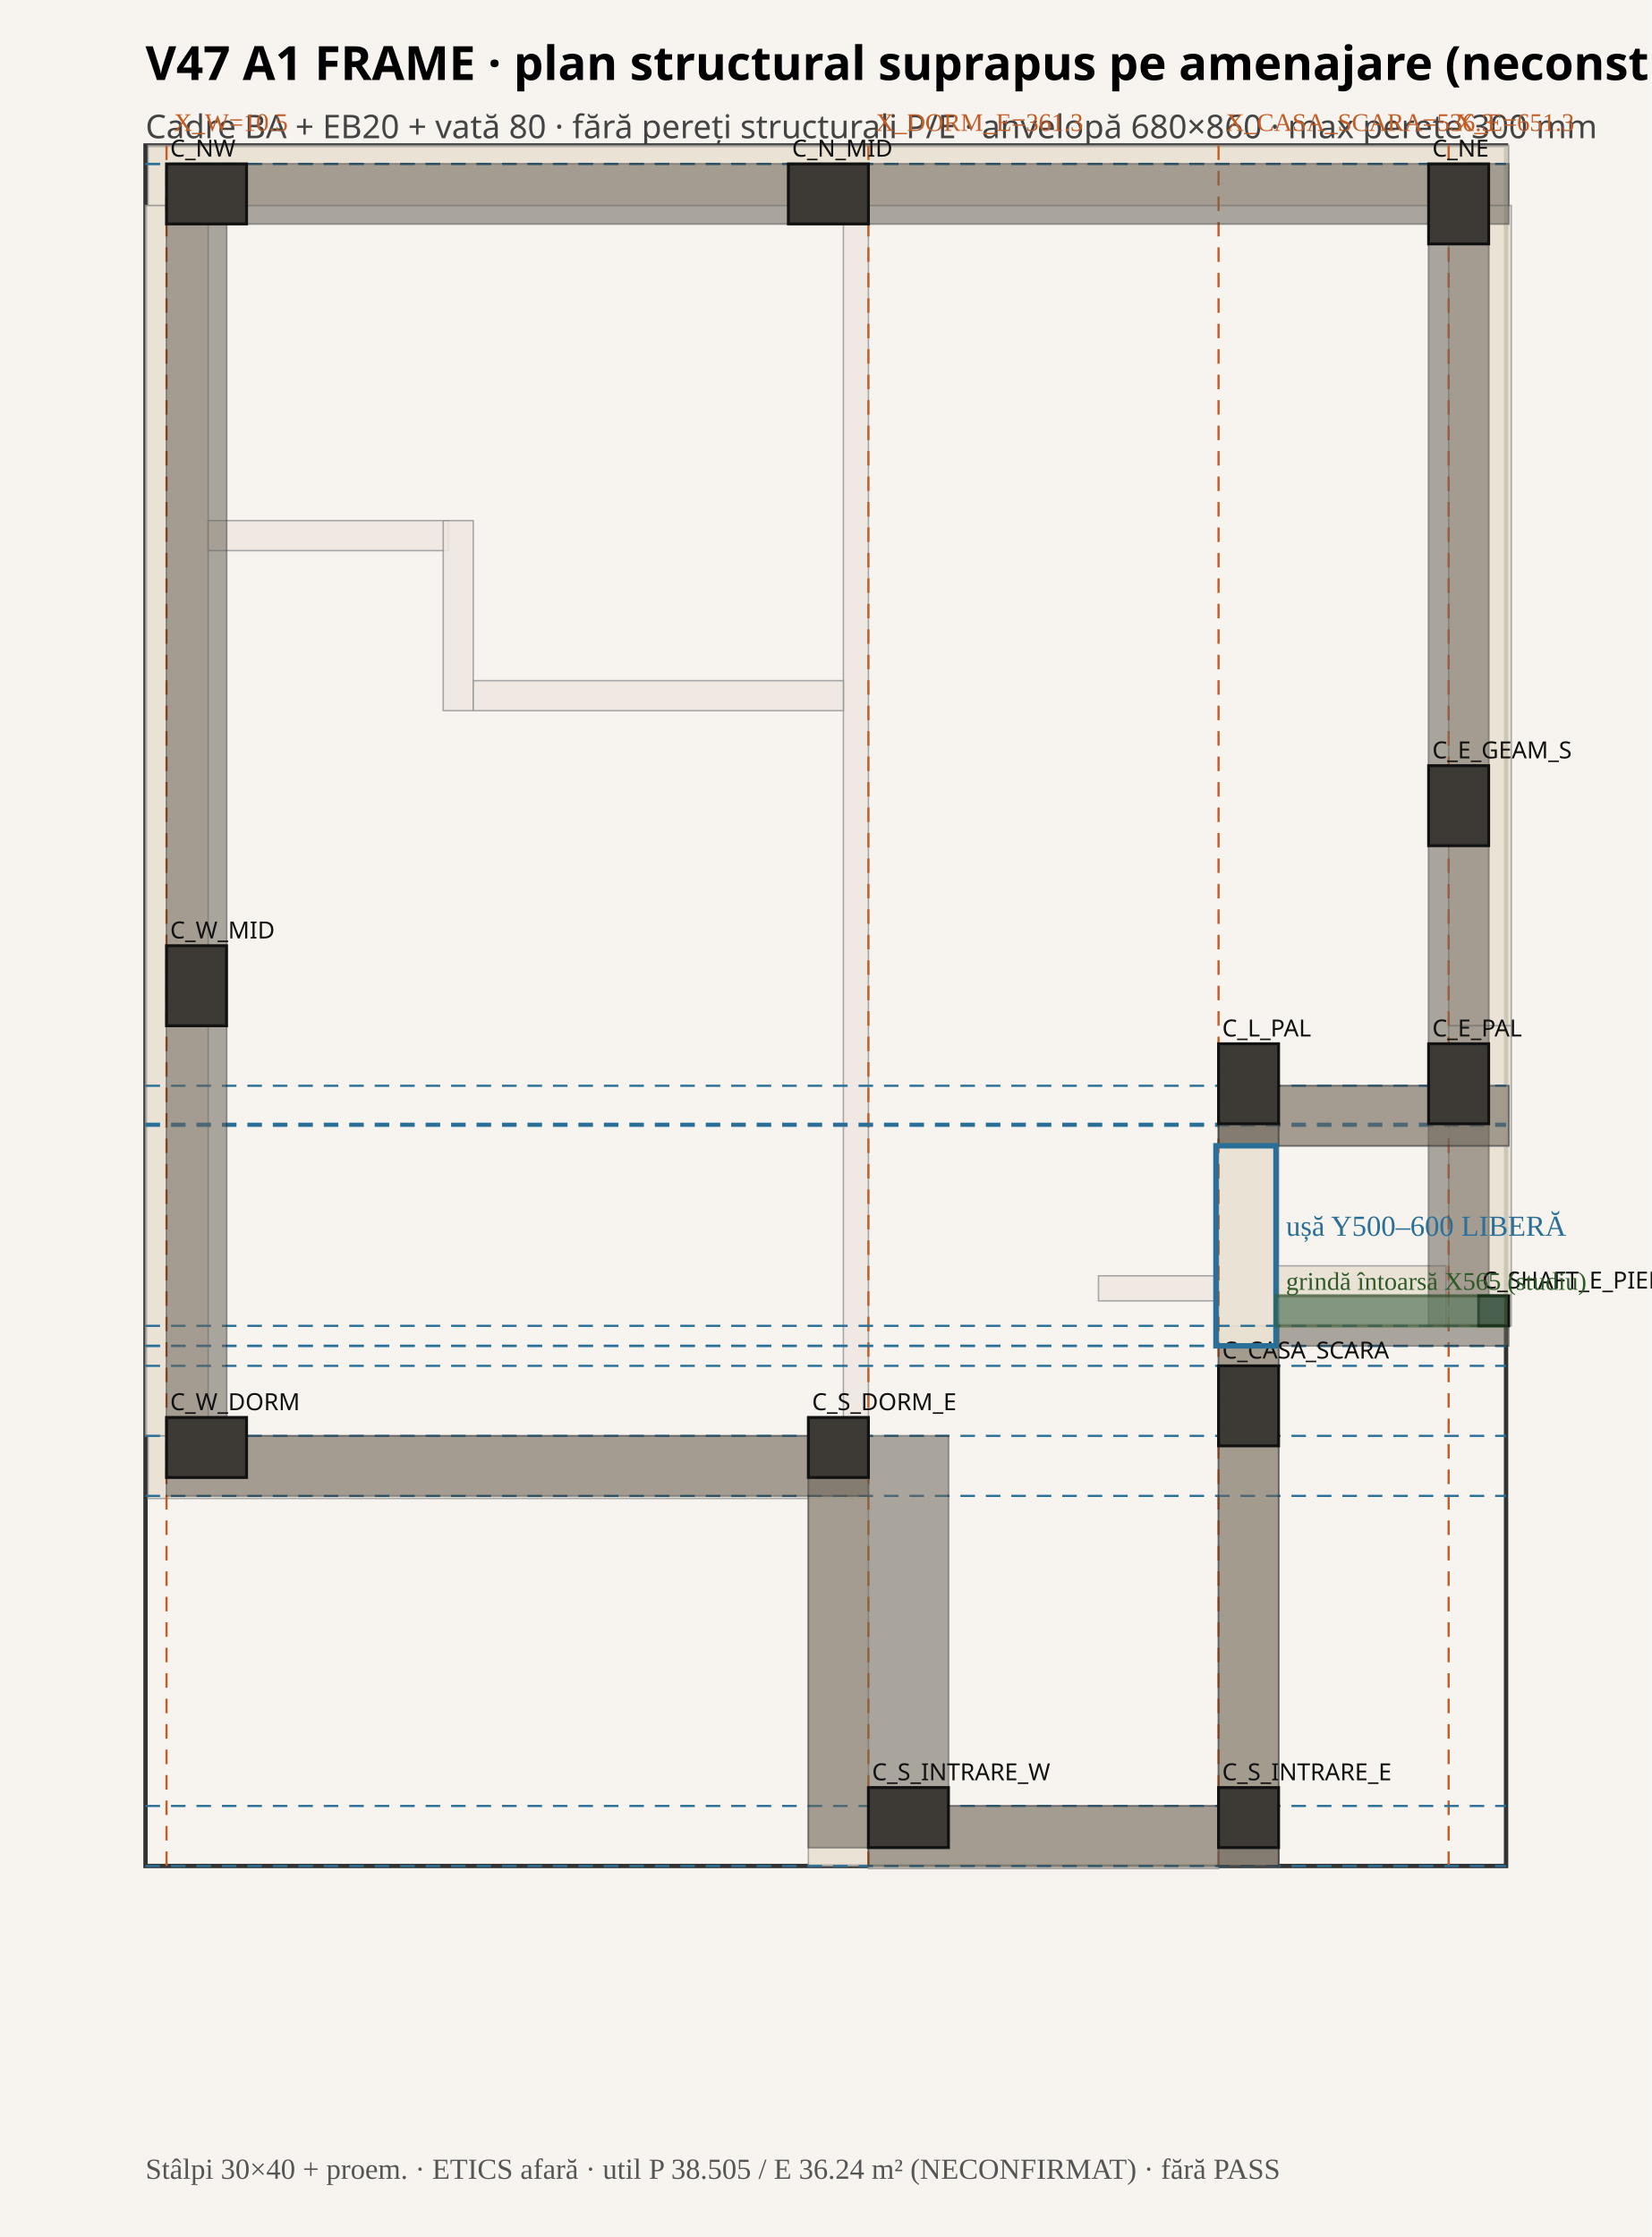
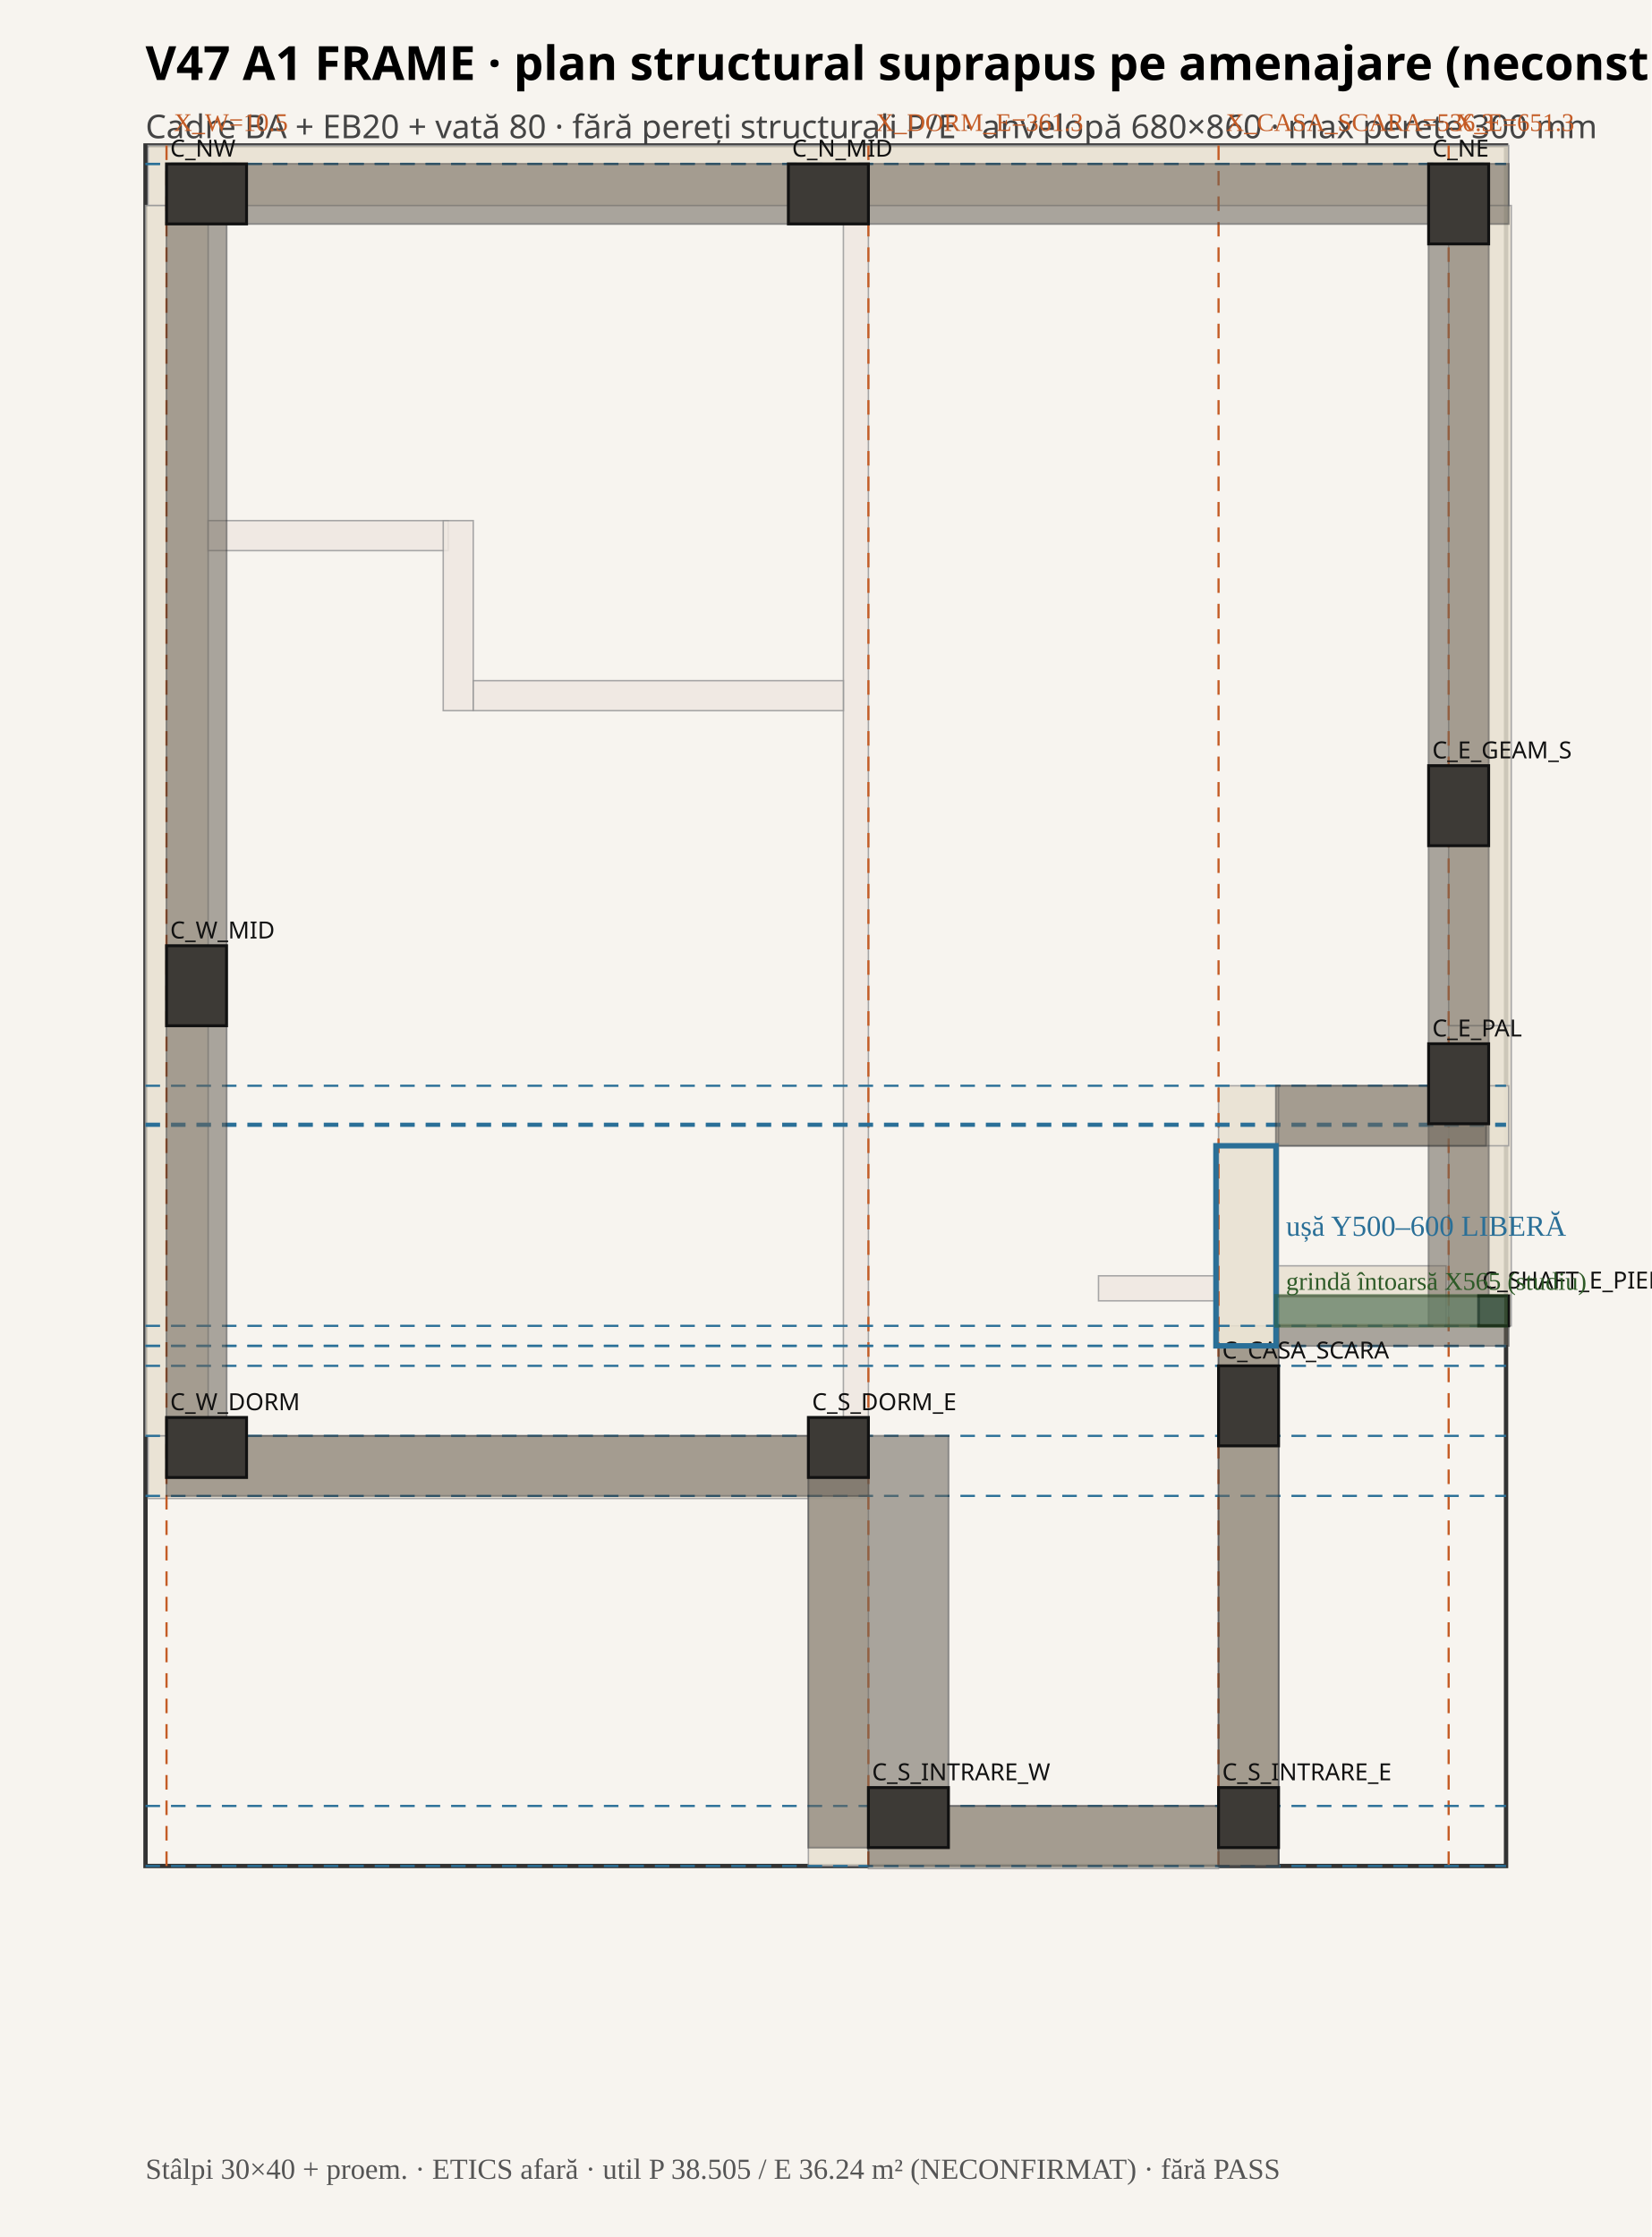
<svg xmlns="http://www.w3.org/2000/svg" width="454" height="615" viewBox="0 0 454 615">
  <rect width="100%" height="100%" fill="#f7f4ef" />
  <text x="40" y="22" font-size="13" font-weight="600" font-family="IBM Plex Sans,Segoe UI,sans-serif">V47 A1 FRAME · plan structural suprapus pe amenajare (neconstruibil)</text>
  <text x="40" y="38" font-size="9" fill="#444" font-family="IBM Plex Sans,Segoe UI,sans-serif">Cadre BA + EB20 + vată 80 · fără pereți structurali P/E · anvelopă 680×860 · max perete 300 mm</text>
  <rect x="40" y="40" width="374" height="473" fill="none" stroke="#333" stroke-width="1.2" />
  <rect x="40.715" y="40" width="374" height="16.5" fill="#e8e0d0" stroke="#999" stroke-width="0.4" opacity="0.85" />
  <rect x="40" y="56.5" width="17.215" height="338.25" fill="#e8e0d0" stroke="#999" stroke-width="0.4" opacity="0.85" />
  <rect x="398.215" y="56.5" width="17.215" height="225.5" fill="#e8e0d0" stroke="#999" stroke-width="0.4" opacity="0.85" />
  <rect x="238.715" y="496.5" width="96.25" height="17.215" fill="#e8e0d0" stroke="#999" stroke-width="0.4" opacity="0.85" />
  <rect x="40.715" y="394.75" width="198" height="17.215" fill="#e8e0d0" stroke="#999" stroke-width="0.4" opacity="0.85" />
  <rect x="231.84" y="56.5" width="6.875" height="338.25" fill="#eee8e0" stroke="#999" stroke-width="0.4" opacity="0.85" />
  <rect x="57.215" y="143.125" width="66" height="8.25" fill="#eee8e0" stroke="#999" stroke-width="0.4" opacity="0.85" />
  <rect x="121.84" y="143.125" width="8.25" height="52.25" fill="#eee8e0" stroke="#999" stroke-width="0.4" opacity="0.85" />
  <rect x="130.09" y="187.125" width="101.75" height="8.25" fill="#eee8e0" stroke="#999" stroke-width="0.4" opacity="0.85" />
  <rect x="334.965" y="364.5" width="16.5" height="148.5" fill="#e8e0d0" stroke="#999" stroke-width="0.4" opacity="0.85" />
  <rect x="301.965" y="350.75" width="33" height="6.875" fill="#eee8e0" stroke="#999" stroke-width="0.4" opacity="0.85" />
  <rect x="222.215" y="411.25" width="16.5" height="101.75" fill="#e8e0d0" stroke="#999" stroke-width="0.4" opacity="0.85" />
  <rect x="398.215" y="282" width="17.215" height="82.5" fill="#e8e0d0" stroke="#999" stroke-width="0.4" opacity="0.85" />
  <rect x="350.75" y="348" width="46.75" height="16.5" fill="#e8e0d0" stroke="#999" stroke-width="0.4" opacity="0.85" />
  <rect x="334.965" y="298.5" width="16.5" height="214.5" fill="#e8e0d0" stroke="#999" stroke-width="0.4" opacity="0.85" />
  <rect x="351.465" y="298.5" width="63.25" height="16.5" fill="#e8e0d0" stroke="#999" stroke-width="0.4" opacity="0.85" />
  <line x1="45.775" y1="40" x2="45.775" y2="513" stroke="#c45c26" stroke-width="0.6" stroke-dasharray="4 3" />
  <text x="47.775" y="36" font-size="7" fill="#c45c26">X_W=10.5</text>
  <line x1="334.965" y1="40" x2="334.965" y2="513" stroke="#c45c26" stroke-width="0.6" stroke-dasharray="4 3" />
  <text x="336.965" y="36" font-size="7" fill="#c45c26">X_CASA_SCARA=536.3</text>
  <line x1="398.215" y1="40" x2="398.215" y2="513" stroke="#c45c26" stroke-width="0.6" stroke-dasharray="4 3" />
  <text x="400.215" y="36" font-size="7" fill="#c45c26">X_E=651.3</text>
  <line x1="238.715" y1="40" x2="238.715" y2="513" stroke="#c45c26" stroke-width="0.6" stroke-dasharray="4 3" />
  <text x="240.715" y="36" font-size="7" fill="#c45c26">X_DORM_E=361.3</text>
  <line x1="40" y1="45.06" x2="414" y2="45.06" stroke="#2a6f97" stroke-width="0.6" stroke-dasharray="4 3" />
  <line x1="40" y1="45.06" x2="414" y2="45.06" stroke="#2a6f97" stroke-width="0.6" stroke-dasharray="4 3" />
  <line x1="40" y1="298.5" x2="414" y2="298.5" stroke="#2a6f97" stroke-width="0.6" stroke-dasharray="4 3" />
  <line x1="40" y1="308.95" x2="414" y2="308.95" stroke="#2a6f97" stroke-width="0.6" stroke-dasharray="4 3" />
  <line x1="40" y1="309.5" x2="414" y2="309.5" stroke="#2a6f97" stroke-width="0.6" stroke-dasharray="4 3" />
  <line x1="40" y1="364.5" x2="414" y2="364.5" stroke="#2a6f97" stroke-width="0.6" stroke-dasharray="4 3" />
  <line x1="40" y1="370" x2="414" y2="370" stroke="#2a6f97" stroke-width="0.6" stroke-dasharray="4 3" />
  <line x1="40" y1="370" x2="414" y2="370" stroke="#2a6f97" stroke-width="0.6" stroke-dasharray="4 3" />
  <line x1="40" y1="375.5" x2="414" y2="375.5" stroke="#2a6f97" stroke-width="0.6" stroke-dasharray="4 3" />
  <line x1="40" y1="394.75" x2="414" y2="394.75" stroke="#2a6f97" stroke-width="0.6" stroke-dasharray="4 3" />
  <line x1="40" y1="411.25" x2="414" y2="411.25" stroke="#2a6f97" stroke-width="0.6" stroke-dasharray="4 3" />
  <line x1="40" y1="496.5" x2="414" y2="496.5" stroke="#2a6f97" stroke-width="0.6" stroke-dasharray="4 3" />
  <line x1="40" y1="513" x2="414" y2="513" stroke="#2a6f97" stroke-width="0.6" stroke-dasharray="4 3" />
  <rect x="45.775" y="45.06" width="368.94" height="16.5" fill="#6a6358" opacity="0.55" stroke="#333" stroke-width="0.5" />
  <rect x="45.775" y="45.06" width="16.5" height="361.13" fill="#6a6358" opacity="0.55" stroke="#333" stroke-width="0.5" />
  <rect x="392.715" y="45.06" width="16.5" height="319.44" fill="#6a6358" opacity="0.55" stroke="#333" stroke-width="0.5" />
  <rect x="334.965" y="375.5" width="16.5" height="137.5" fill="#6a6358" opacity="0.55" stroke="#333" stroke-width="0.5" />
  <rect x="351.465" y="356.25" width="63.25" height="13.75" fill="#6a6358" opacity="0.55" stroke="#333" stroke-width="0.5" />
  <rect x="334.965" y="370" width="16.5" height="5.5" fill="#6a6358" opacity="0.55" stroke="#333" stroke-width="0.5" />
  <rect x="45.775" y="394.75" width="192.94" height="16.5" fill="#6a6358" opacity="0.55" stroke="#333" stroke-width="0.5" />
  <rect x="222.215" y="394.75" width="38.5" height="113.19" fill="#6a6358" opacity="0.55" stroke="#333" stroke-width="0.5" />
  <rect x="238.715" y="496.5" width="112.75" height="16.5" fill="#6a6358" opacity="0.55" stroke="#333" stroke-width="0.5" />
-   <rect x="334.965" y="298.5" width="79.75" height="16.5" fill="#6a6358" opacity="0.55" stroke="#333" stroke-width="0.5" />
-   <rect x="334.965" y="298.5" width="16.5" height="16.5" fill="#6a6358" opacity="0.55" stroke="#333" stroke-width="0.5" />
+   <rect x="350.75" y="298.5" width="57.75" height="16.5" fill="#6a6358" opacity="0.55" stroke="#333" stroke-width="0.5" />
  <rect x="45.775" y="45.06" width="22" height="16.5" fill="#3d3a36" stroke="#111" stroke-width="0.8" />
  <text x="46.775" y="43.06" font-size="6.5" fill="#111" font-family="IBM Plex Sans,Segoe UI,sans-serif">C_NW</text>
  <rect x="216.715" y="45.06" width="22" height="16.5" fill="#3d3a36" stroke="#111" stroke-width="0.8" />
  <text x="217.715" y="43.06" font-size="6.5" fill="#111" font-family="IBM Plex Sans,Segoe UI,sans-serif">C_N_MID</text>
  <rect x="392.715" y="45.06" width="16.5" height="22" fill="#3d3a36" stroke="#111" stroke-width="0.8" />
  <text x="393.715" y="43.06" font-size="6.5" fill="#111" font-family="IBM Plex Sans,Segoe UI,sans-serif">C_NE</text>
  <rect x="45.775" y="260" width="16.5" height="22" fill="#3d3a36" stroke="#111" stroke-width="0.8" />
  <text x="46.775" y="258" font-size="6.5" fill="#111" font-family="IBM Plex Sans,Segoe UI,sans-serif">C_W_MID</text>
  <rect x="45.775" y="389.69" width="22" height="16.5" fill="#3d3a36" stroke="#111" stroke-width="0.8" />
  <text x="46.775" y="387.69" font-size="6.5" fill="#111" font-family="IBM Plex Sans,Segoe UI,sans-serif">C_W_DORM</text>
  <rect x="222.215" y="389.69" width="16.5" height="16.5" fill="#3d3a36" stroke="#111" stroke-width="0.8" />
  <text x="223.215" y="387.69" font-size="6.5" fill="#111" font-family="IBM Plex Sans,Segoe UI,sans-serif">C_S_DORM_E</text>
  <rect x="392.715" y="210.5" width="16.5" height="22" fill="#3d3a36" stroke="#111" stroke-width="0.8" />
  <text x="393.715" y="208.5" font-size="6.5" fill="#111" font-family="IBM Plex Sans,Segoe UI,sans-serif">C_E_GEAM_S</text>
  <rect x="392.715" y="286.95" width="16.5" height="22" fill="#3d3a36" stroke="#111" stroke-width="0.8" />
  <text x="393.715" y="284.95" font-size="6.5" fill="#111" font-family="IBM Plex Sans,Segoe UI,sans-serif">C_E_PAL</text>
-   <rect x="334.965" y="286.95" width="16.5" height="22" fill="#3d3a36" stroke="#111" stroke-width="0.8" />
-   <text x="335.965" y="284.95" font-size="6.5" fill="#111" font-family="IBM Plex Sans,Segoe UI,sans-serif">C_L_PAL</text>
  <rect x="334.965" y="375.5" width="16.5" height="22" fill="#3d3a36" stroke="#111" stroke-width="0.8" />
  <text x="335.965" y="373.5" font-size="6.5" fill="#111" font-family="IBM Plex Sans,Segoe UI,sans-serif">C_CASA_SCARA</text>
  <rect x="406.465" y="356.25" width="8.25" height="8.25" fill="#3d3a36" stroke="#111" stroke-width="0.8" />
  <text x="407.465" y="354.25" font-size="6.5" fill="#111" font-family="IBM Plex Sans,Segoe UI,sans-serif">C_SHAFT_E_PIER</text>
  <rect x="238.715" y="491.44" width="22" height="16.5" fill="#3d3a36" stroke="#111" stroke-width="0.8" />
  <text x="239.715" y="489.44" font-size="6.5" fill="#111" font-family="IBM Plex Sans,Segoe UI,sans-serif">C_S_INTRARE_W</text>
  <rect x="334.965" y="491.44" width="16.5" height="16.5" fill="#3d3a36" stroke="#111" stroke-width="0.8" />
  <text x="335.965" y="489.44" font-size="6.5" fill="#111" font-family="IBM Plex Sans,Segoe UI,sans-serif">C_S_INTRARE_E</text>
  <rect x="334.25" y="315" width="16.5" height="55" fill="none" stroke="#2a6f97" stroke-width="1.5" />
  <text x="353.5" y="339.75" font-size="8" fill="#2a6f97">ușă Y500–600 LIBERĂ</text>
  <rect x="350.75" y="356.25" width="63.25" height="8.25" fill="#5a8f6a" opacity="0.45" stroke="#2d5a27" />
  <text x="353.5" y="354.6" font-size="7" fill="#2d5a27">grindă întoarsă X565 (studiu)</text>
  <text x="40" y="599" font-size="8" fill="#555">Stâlpi 30×40 + proem. · ETICS afară · util P 38.505 / E 36.24 m² (NECONFIRMAT) · fără PASS</text>
</svg>
